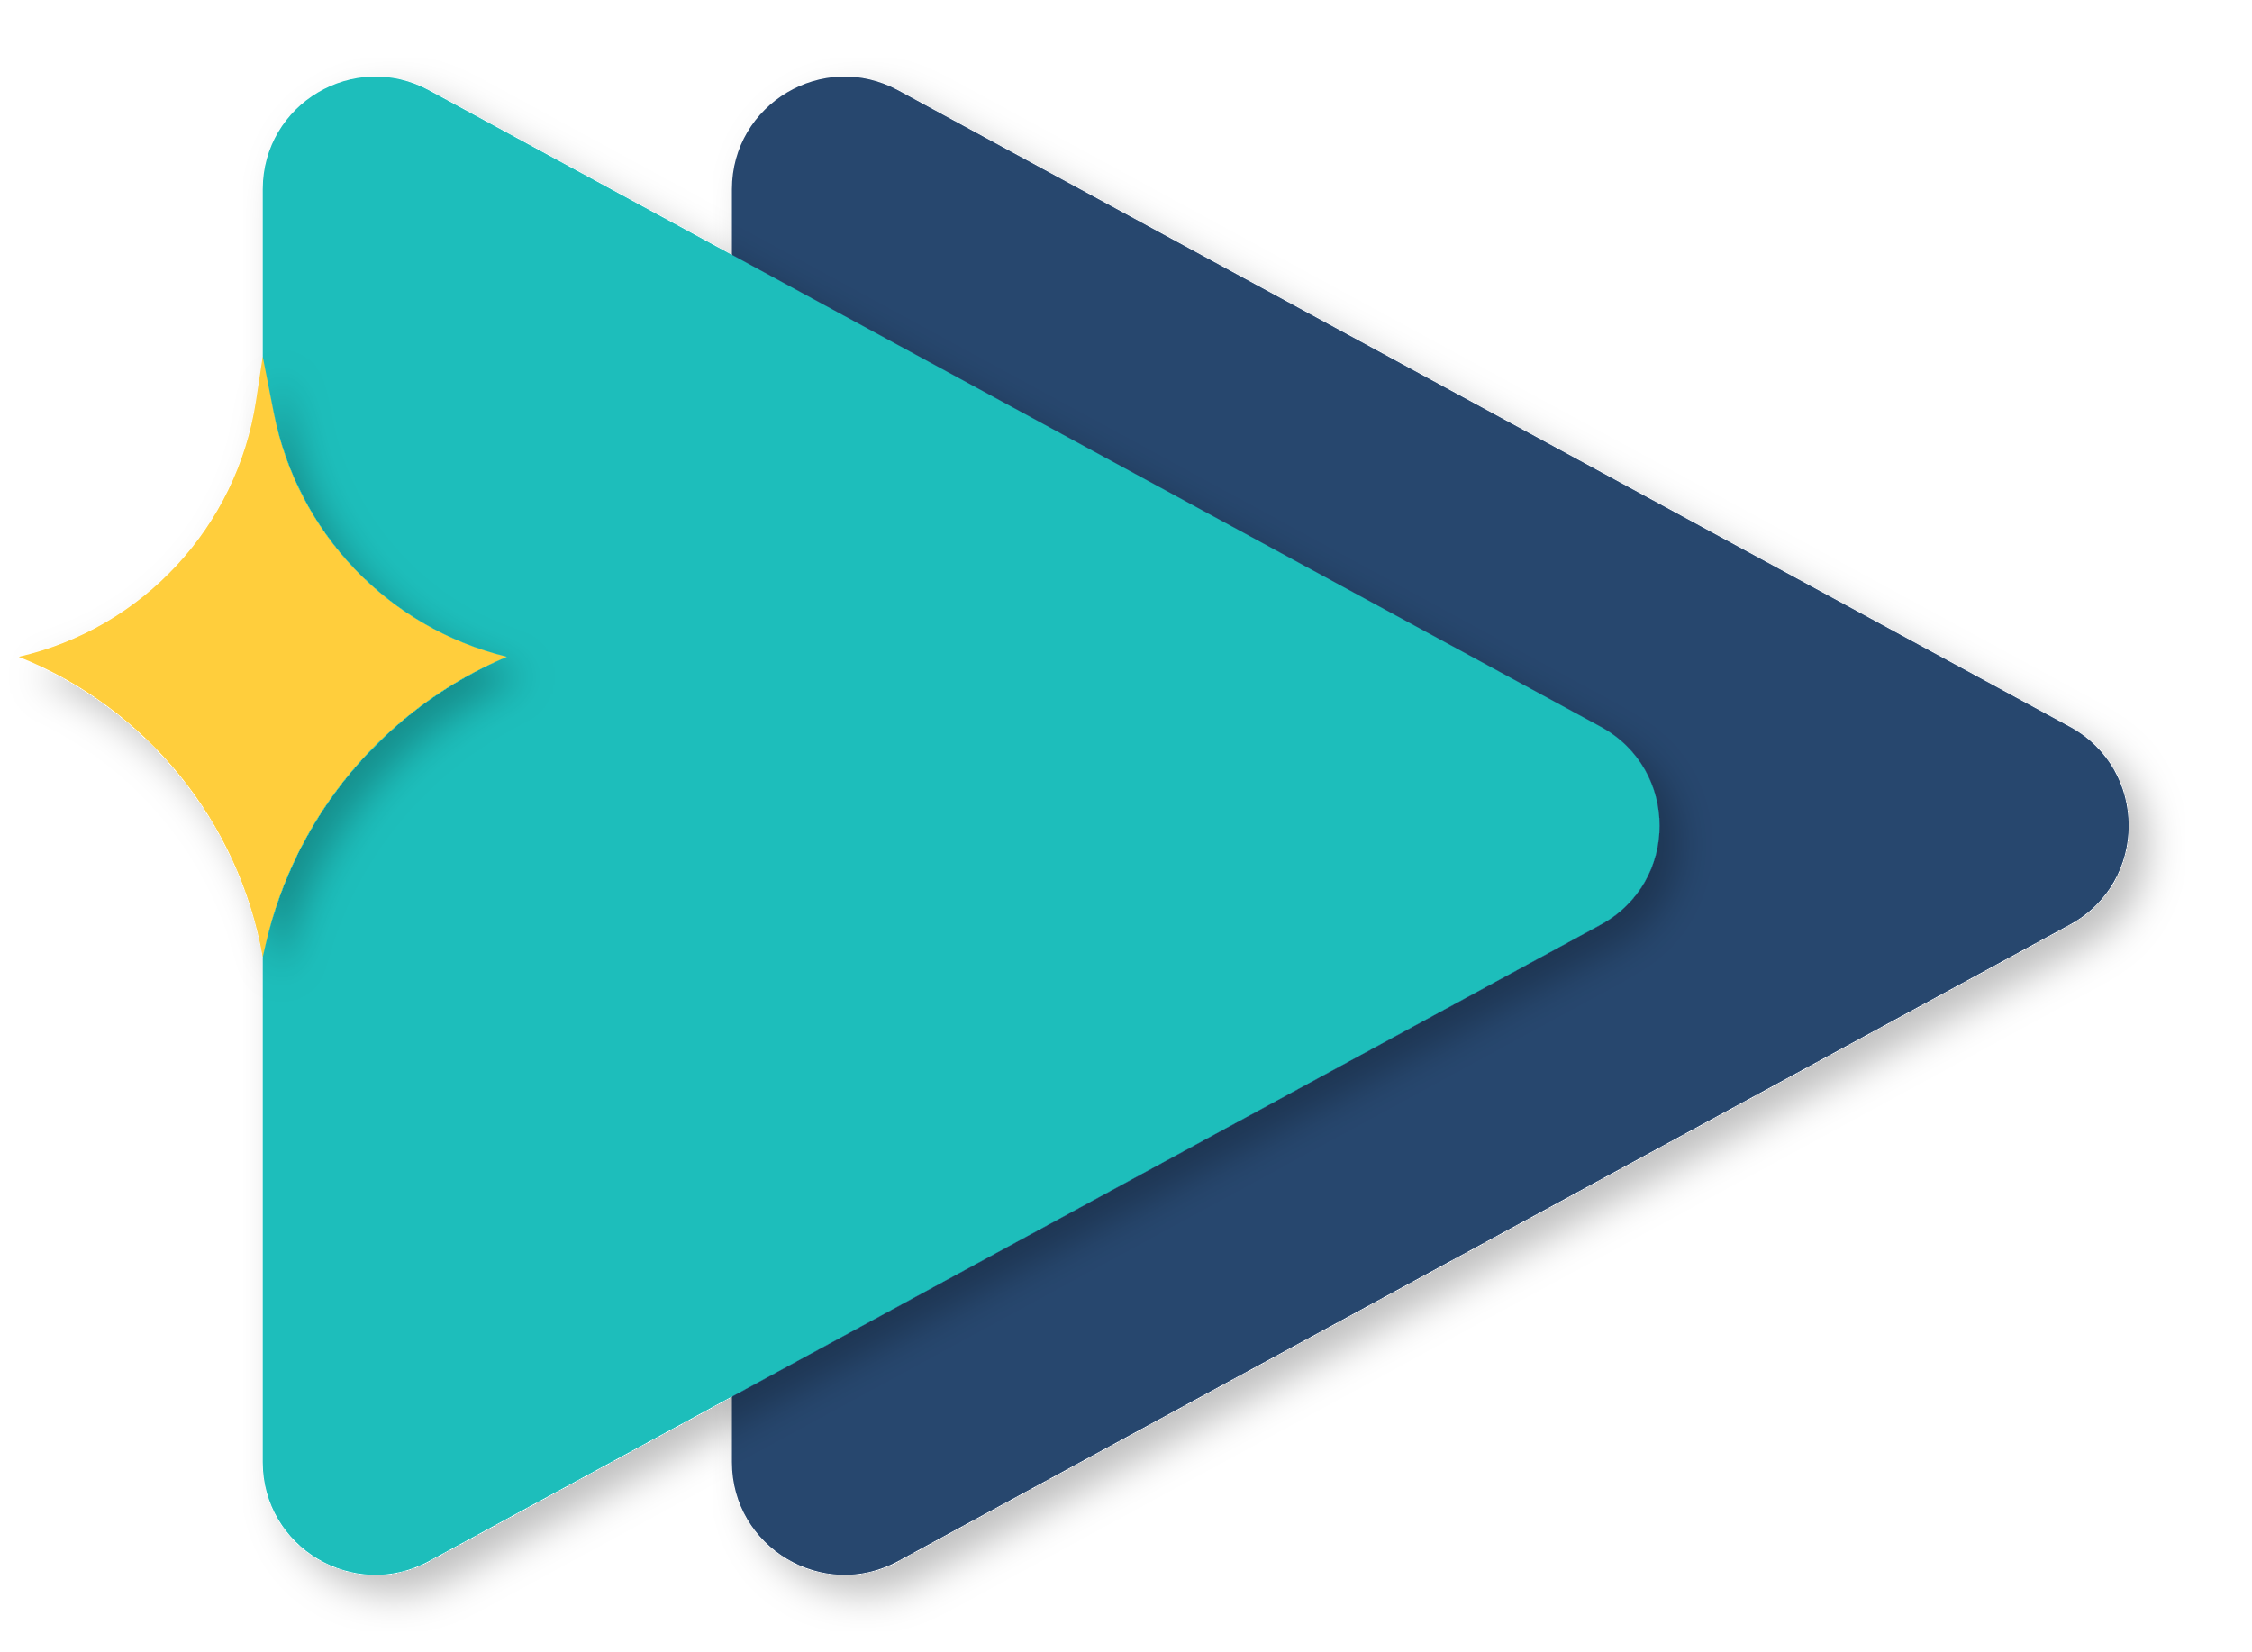
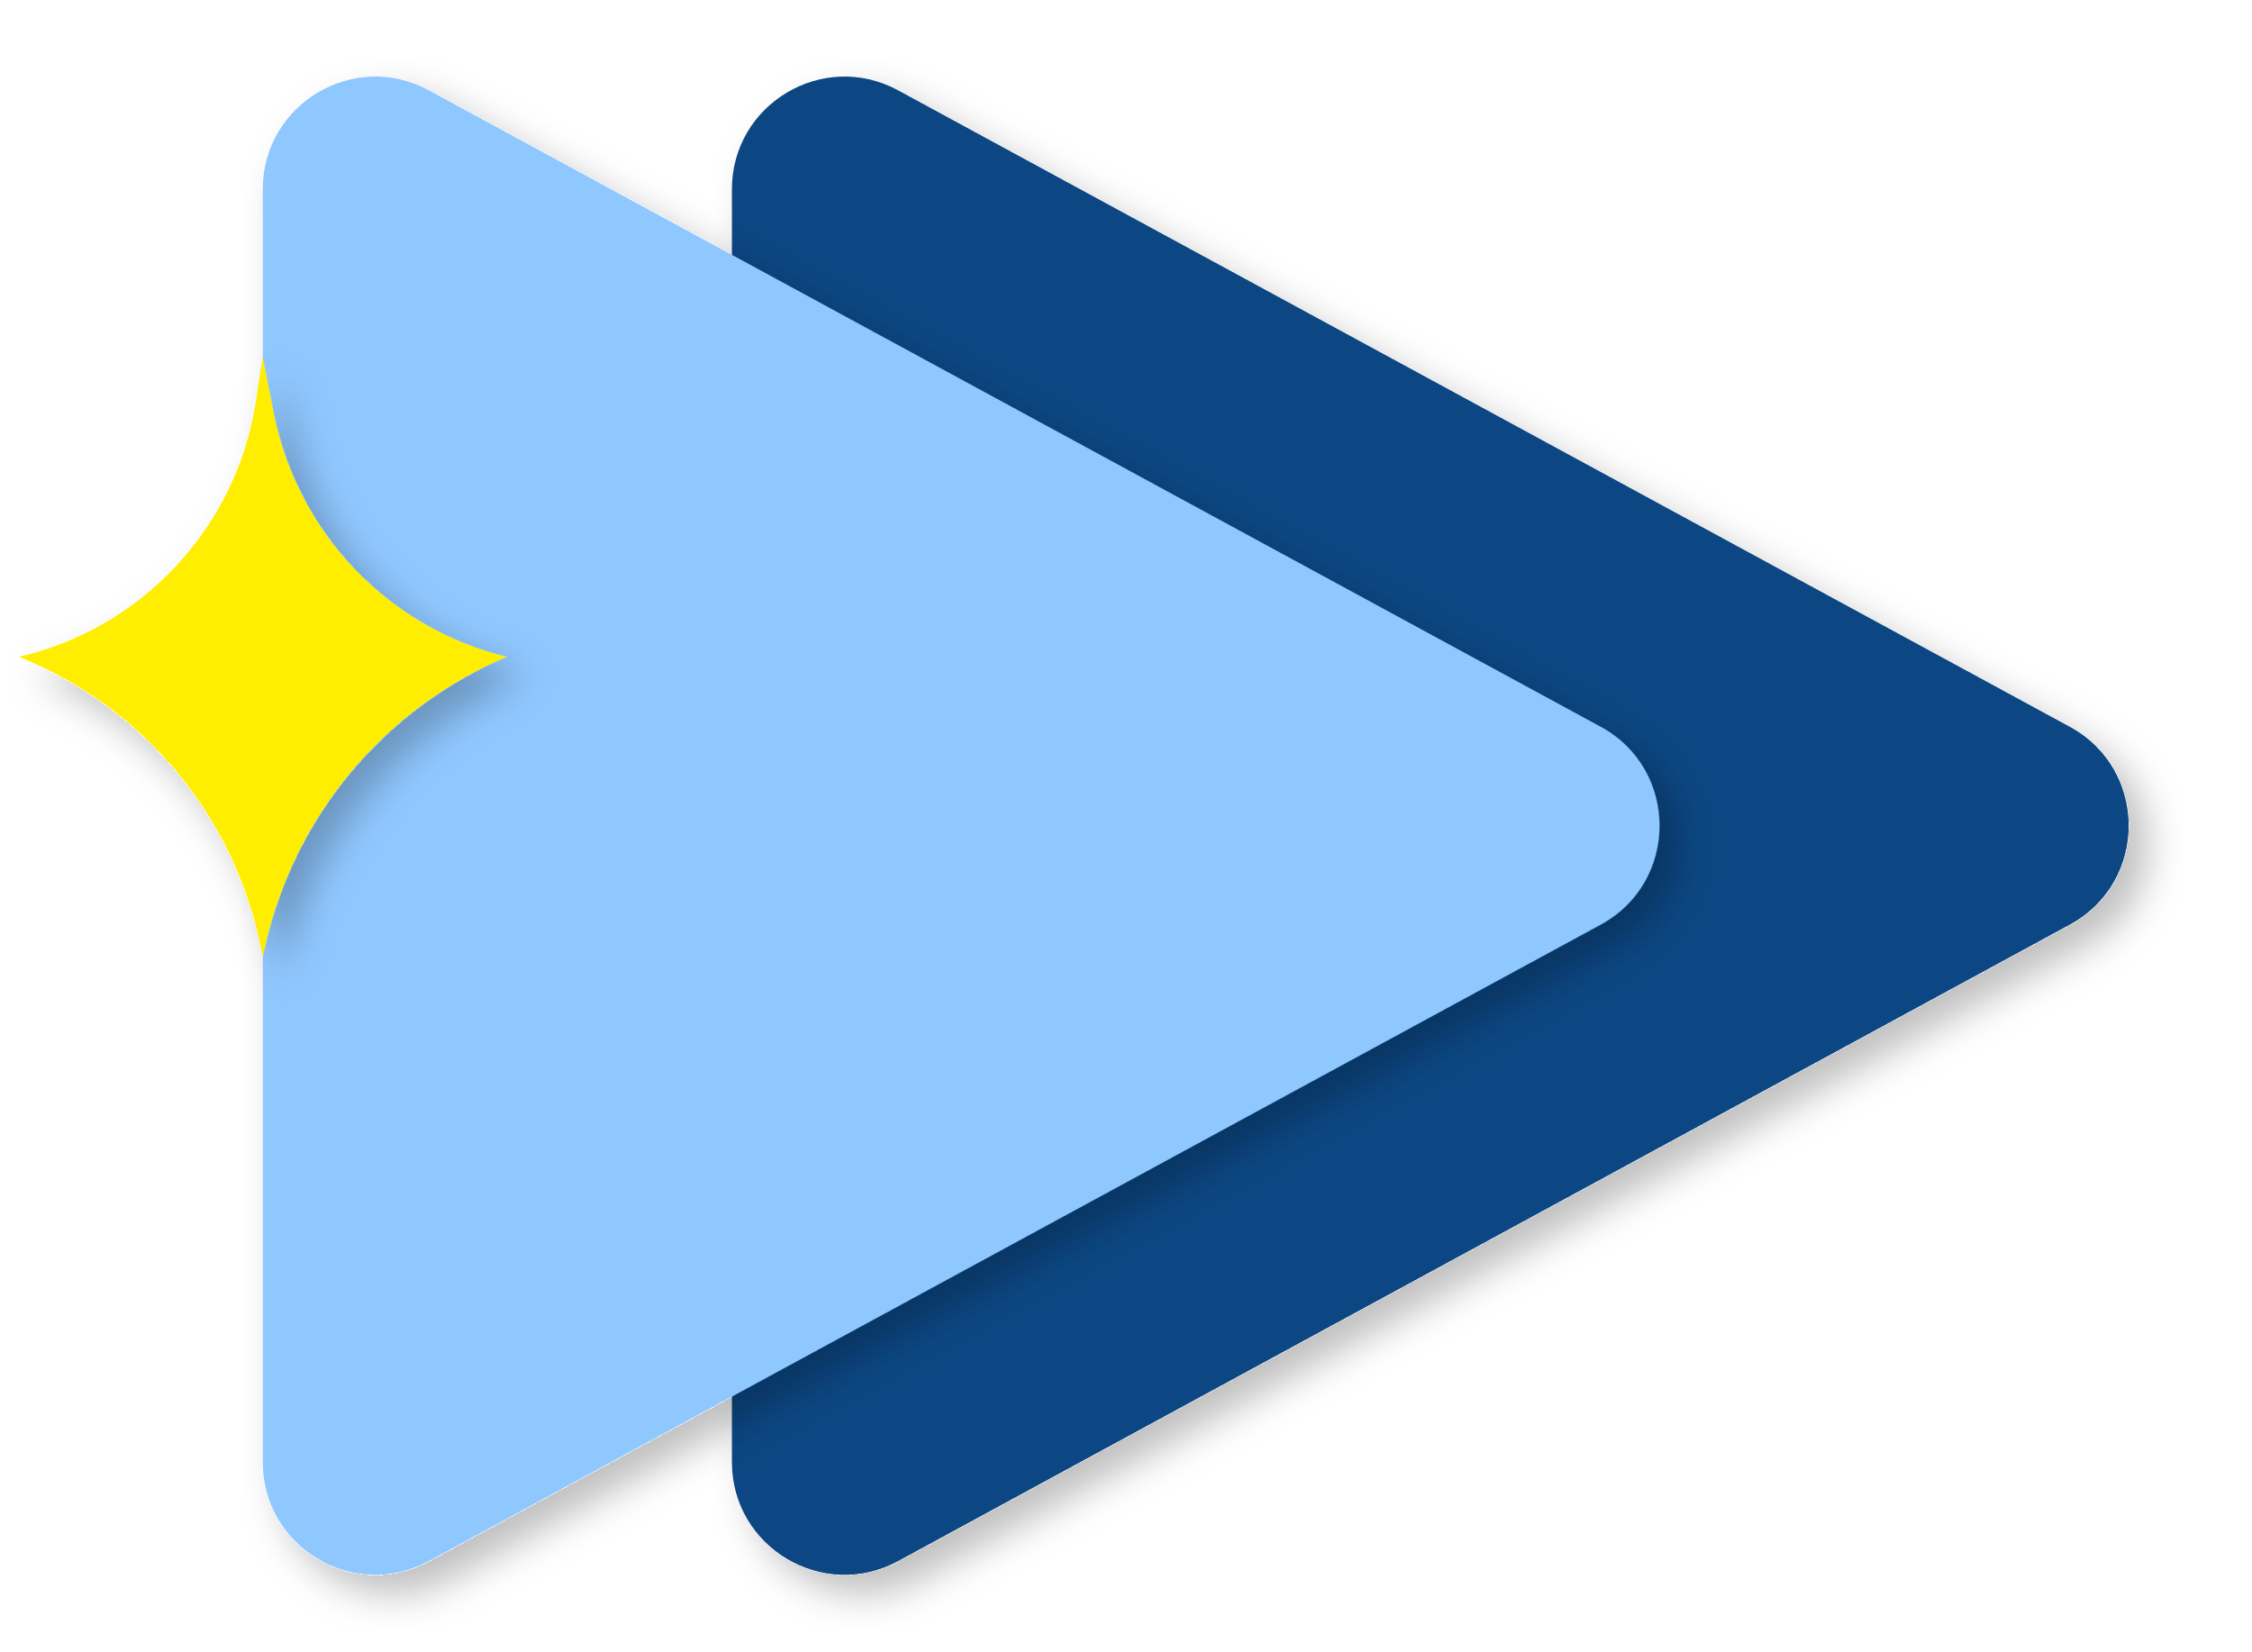
<svg xmlns="http://www.w3.org/2000/svg" width="120" height="88" viewBox="0 0 120 88" fill="none">
  <g filter="url(#filter0_d_6139_28008)">
-     <path d="M39 77.913V10.087C39 5.538 43.866 2.643 47.864 4.815L110.294 38.728C114.475 40.999 114.475 47.001 110.294 49.272L47.864 83.185C43.866 85.357 39 82.462 39 77.913Z" fill="#27476E" />
+     <path d="M39 77.913V10.087C39 5.538 43.866 2.643 47.864 4.815L110.294 38.728C114.475 40.999 114.475 47.001 110.294 49.272L47.864 83.185C43.866 85.357 39 82.462 39 77.913Z" fill="#0C4783" />
  </g>
  <g filter="url(#filter1_d_6139_28008)">
-     <path d="M14 77.913V10.087C14 5.538 18.866 2.643 22.864 4.815L85.294 38.728C89.475 40.999 89.475 47.001 85.294 49.272L22.864 83.185C18.866 85.357 14 82.462 14 77.913Z" fill="#1DBEBB" />
+     <path d="M14 77.913V10.087C14 5.538 18.866 2.643 22.864 4.815L85.294 38.728C89.475 40.999 89.475 47.001 85.294 49.272L22.864 83.185C18.866 85.357 14 82.462 14 77.913Z" fill="#8FC7FF" />
  </g>
  <g filter="url(#filter2_d_6139_28008)">
-     <path d="M14 19L14.586 21.999C15.832 28.384 20.68 33.46 27 35V35V35C20.491 37.747 15.706 43.462 14.146 50.352L14 51V51C12.725 43.782 7.807 37.721 1 35V35V35C7.609 33.475 12.618 28.072 13.639 21.367L14 19Z" fill="#FFCE3C" />
+     <path d="M14 19L14.586 21.999C15.832 28.384 20.68 33.46 27 35V35V35C20.491 37.747 15.706 43.462 14.146 50.352L14 51V51C12.725 43.782 7.807 37.721 1 35V35V35C7.609 33.475 12.618 28.072 13.639 21.367L14 19Z" fill="#FFEE00" />
  </g>
  <defs>
    <filter id="filter0_d_6139_28008" x="38" y="3.079" width="78.43" height="83.842" filterUnits="userSpaceOnUse" color-interpolation-filters="sRGB">
      <feFlood flood-opacity="0" result="BackgroundImageFix" />
      <feColorMatrix in="SourceAlpha" type="matrix" values="0 0 0 0 0 0 0 0 0 0 0 0 0 0 0 0 0 0 127 0" result="hardAlpha" />
      <feOffset dx="1" dy="1" />
      <feGaussianBlur stdDeviation="1" />
      <feComposite in2="hardAlpha" operator="out" />
      <feColorMatrix type="matrix" values="0 0 0 0 0 0 0 0 0 0 0 0 0 0 0 0 0 0 0.25 0" />
      <feBlend mode="normal" in2="BackgroundImageFix" result="effect1_dropShadow_6139_28008" />
      <feBlend mode="normal" in="SourceGraphic" in2="effect1_dropShadow_6139_28008" result="shape" />
    </filter>
    <filter id="filter1_d_6139_28008" x="13" y="3.079" width="78.43" height="83.842" filterUnits="userSpaceOnUse" color-interpolation-filters="sRGB">
      <feFlood flood-opacity="0" result="BackgroundImageFix" />
      <feColorMatrix in="SourceAlpha" type="matrix" values="0 0 0 0 0 0 0 0 0 0 0 0 0 0 0 0 0 0 127 0" result="hardAlpha" />
      <feOffset dx="1" dy="1" />
      <feGaussianBlur stdDeviation="1" />
      <feComposite in2="hardAlpha" operator="out" />
      <feColorMatrix type="matrix" values="0 0 0 0 0 0 0 0 0 0 0 0 0 0 0 0 0 0 0.25 0" />
      <feBlend mode="normal" in2="BackgroundImageFix" result="effect1_dropShadow_6139_28008" />
      <feBlend mode="normal" in="SourceGraphic" in2="effect1_dropShadow_6139_28008" result="shape" />
    </filter>
    <filter id="filter2_d_6139_28008" x="0" y="18" width="30" height="36" filterUnits="userSpaceOnUse" color-interpolation-filters="sRGB">
      <feFlood flood-opacity="0" result="BackgroundImageFix" />
      <feColorMatrix in="SourceAlpha" type="matrix" values="0 0 0 0 0 0 0 0 0 0 0 0 0 0 0 0 0 0 127 0" result="hardAlpha" />
      <feOffset dx="1" dy="1" />
      <feGaussianBlur stdDeviation="1" />
      <feComposite in2="hardAlpha" operator="out" />
      <feColorMatrix type="matrix" values="0 0 0 0 0 0 0 0 0 0 0 0 0 0 0 0 0 0 0.25 0" />
      <feBlend mode="normal" in2="BackgroundImageFix" result="effect1_dropShadow_6139_28008" />
      <feBlend mode="normal" in="SourceGraphic" in2="effect1_dropShadow_6139_28008" result="shape" />
    </filter>
  </defs>
</svg>
